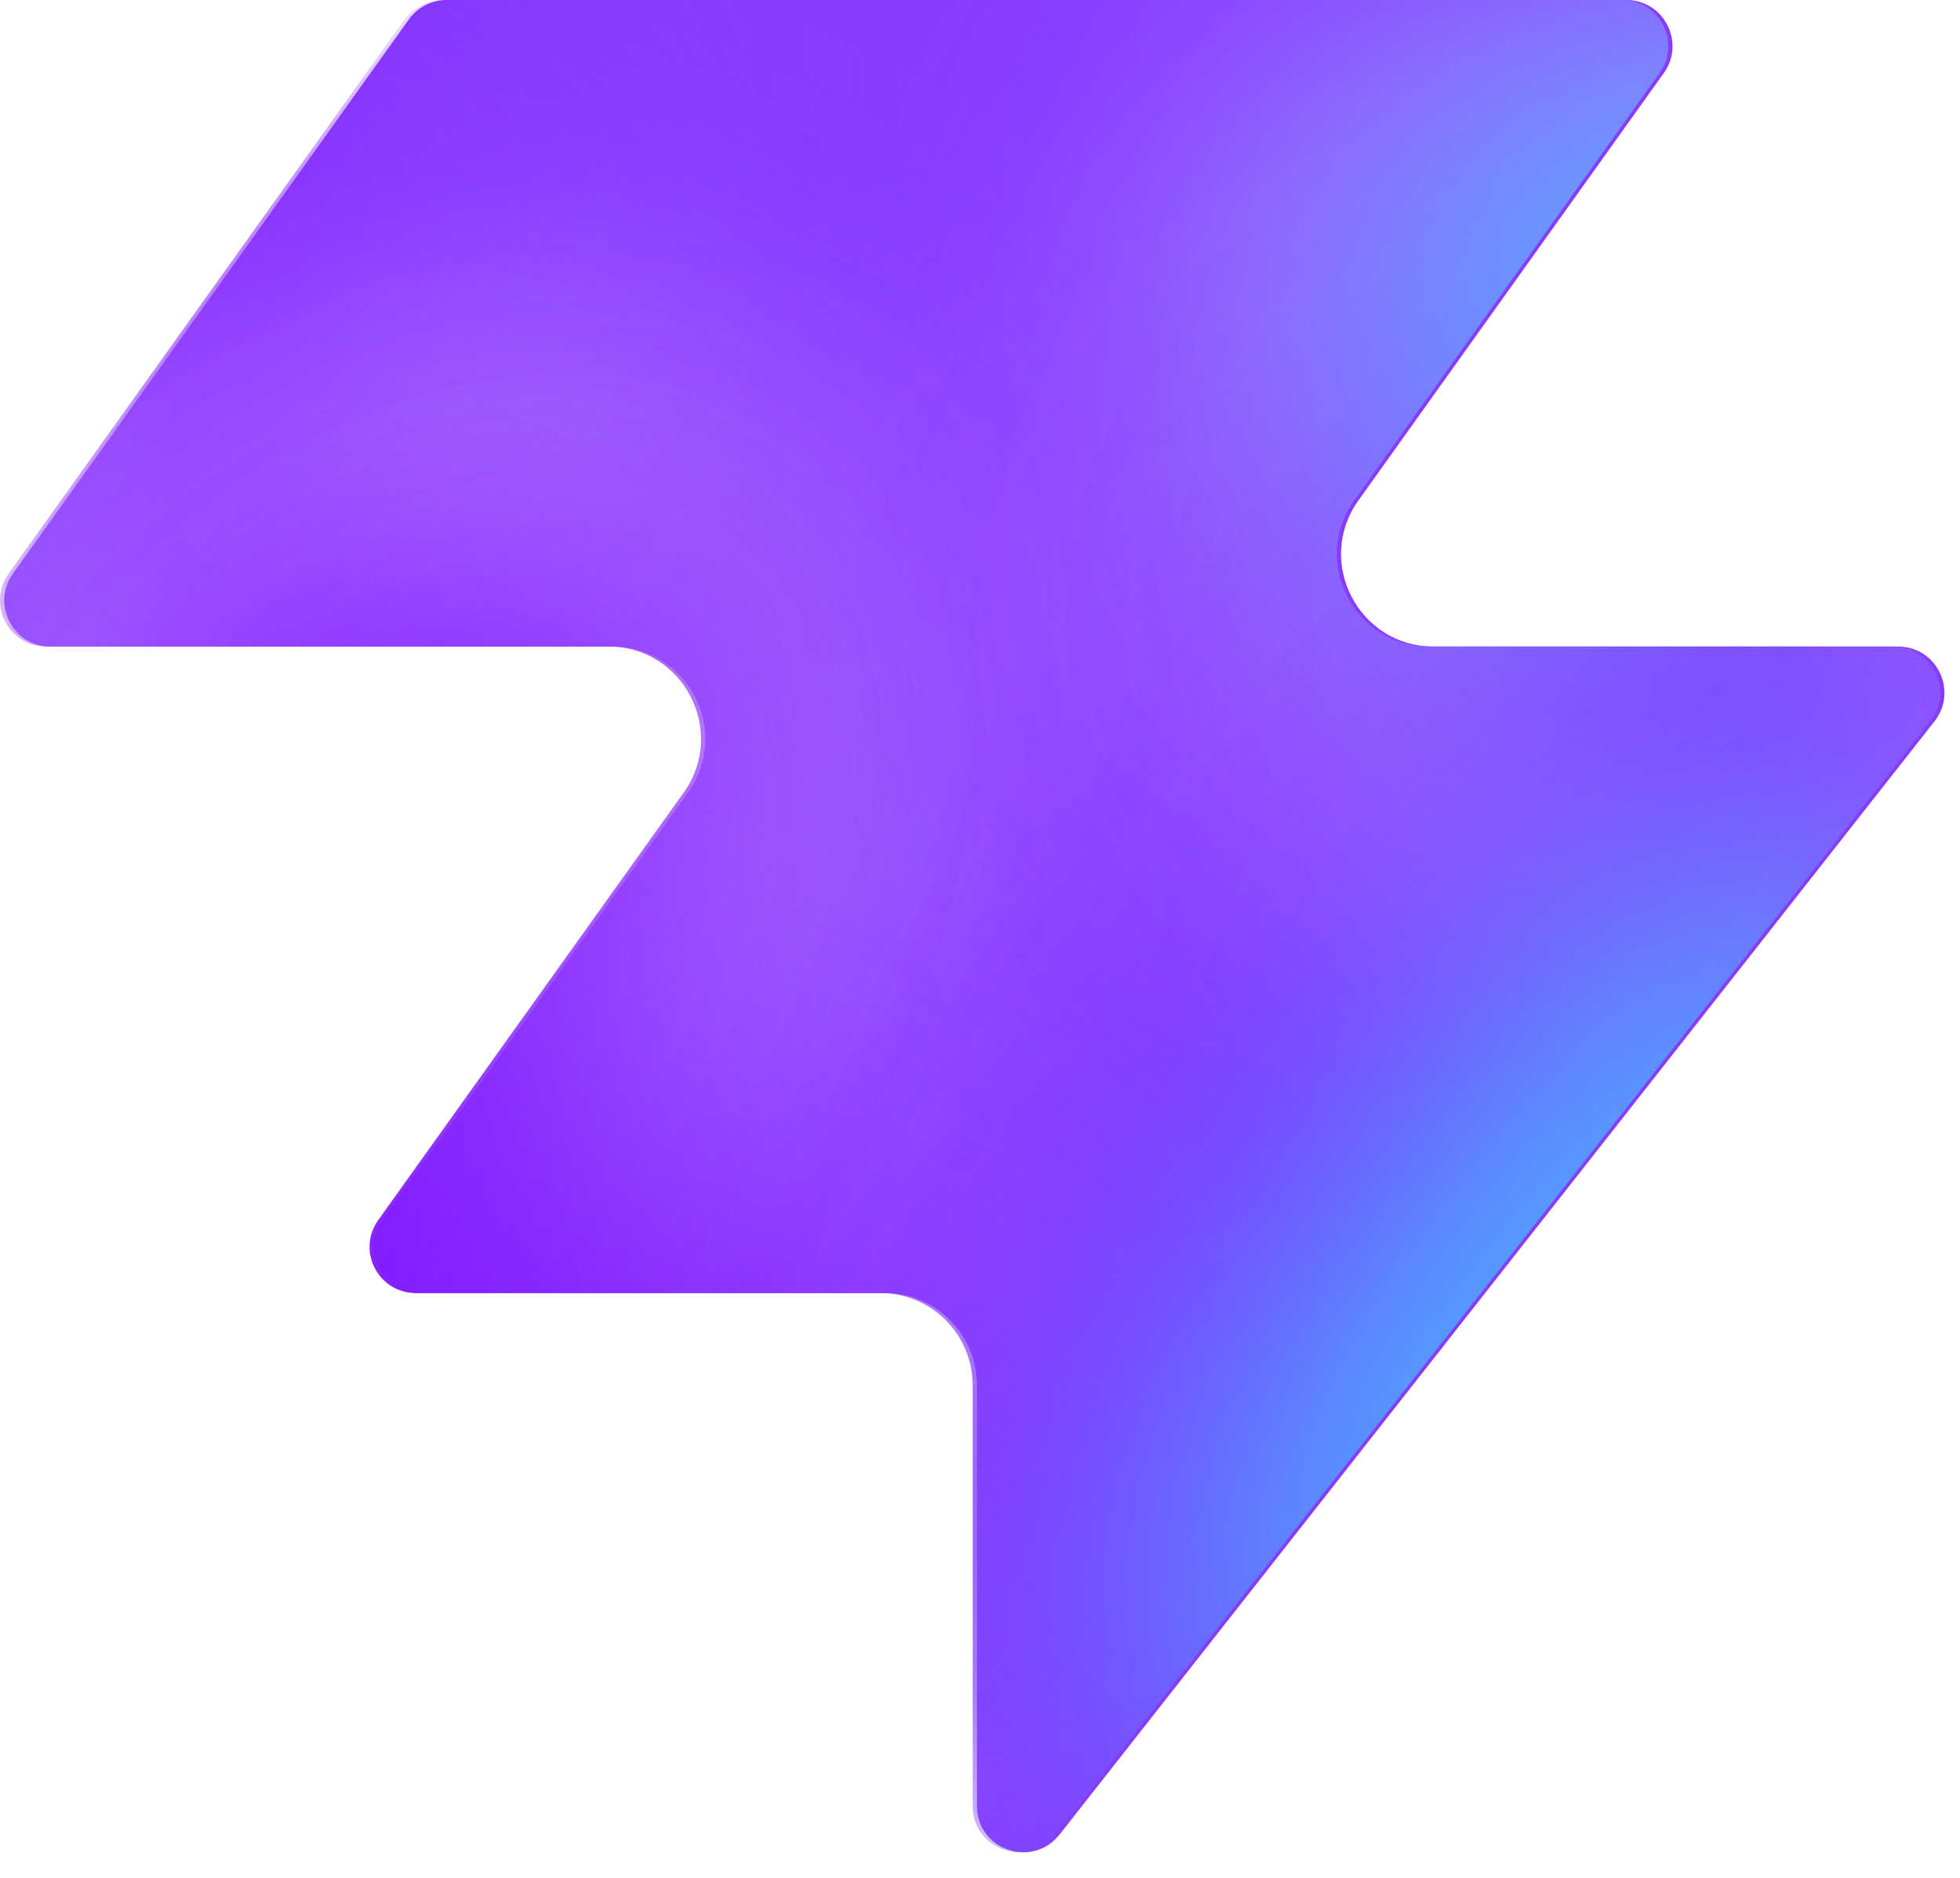
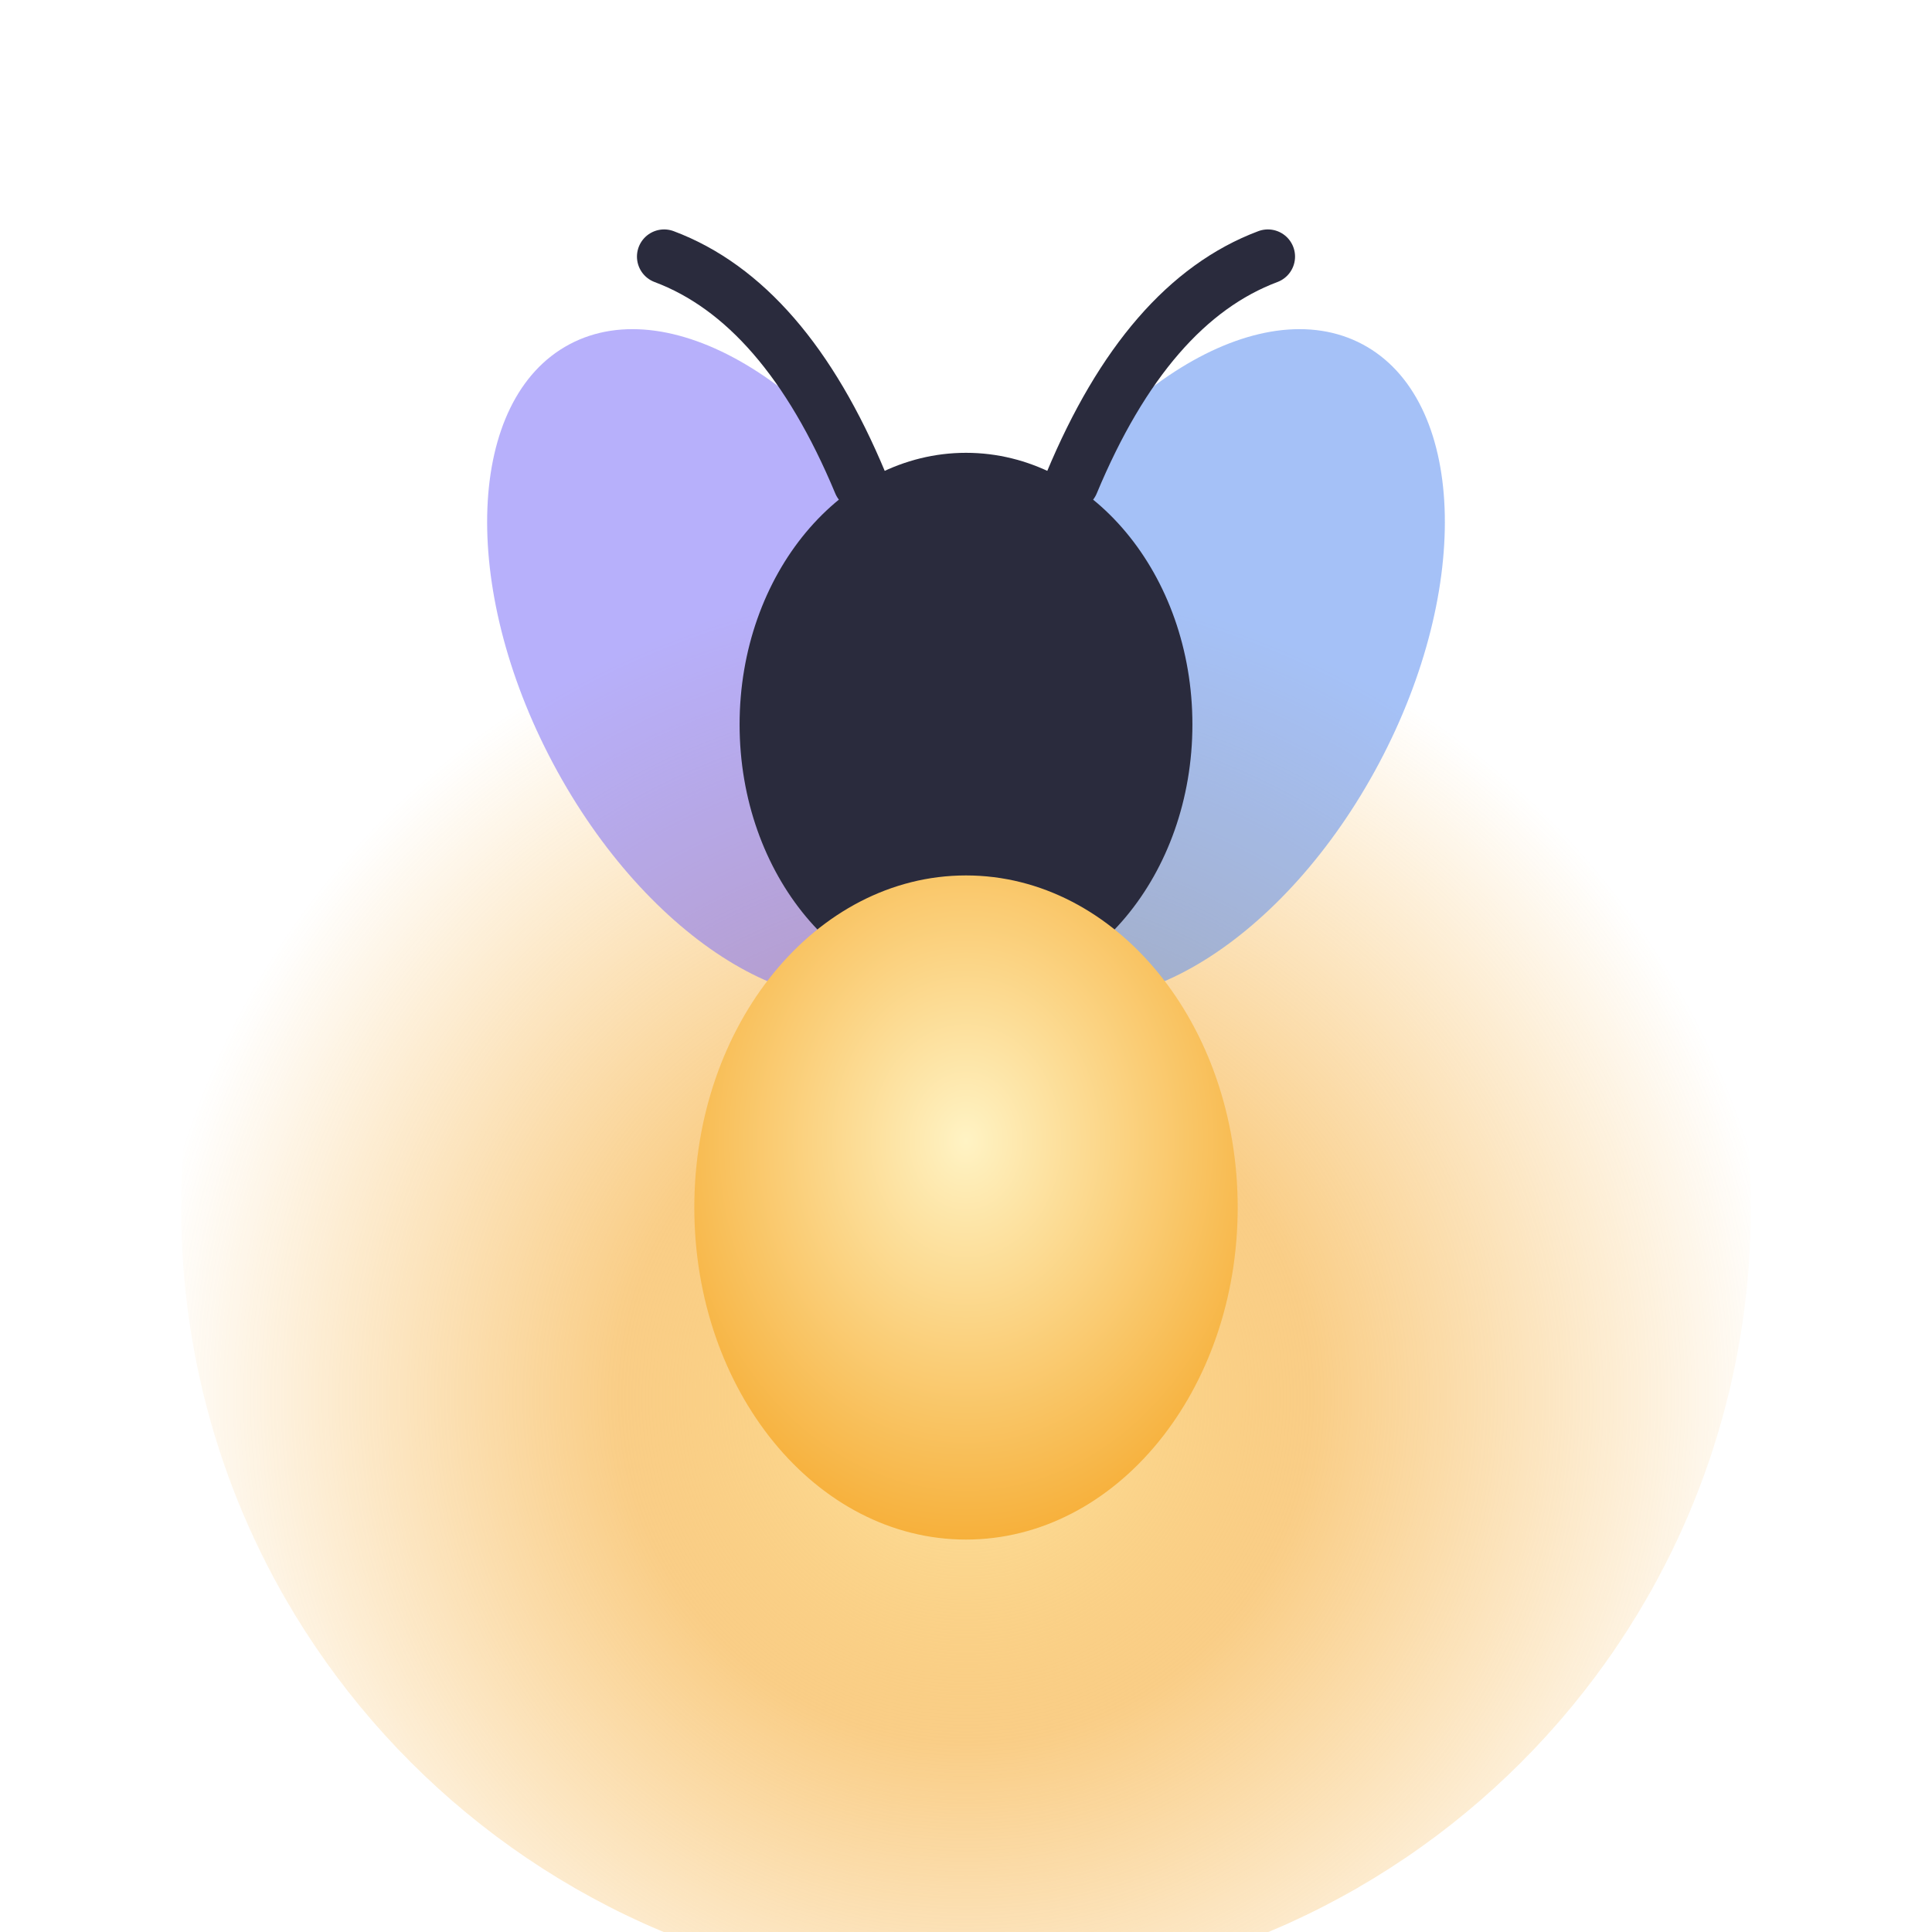
- <svg xmlns="http://www.w3.org/2000/svg" width="48" height="46" fill="none" viewBox="0 0 48 46">
-   <path fill="#863bff" d="M25.946 44.938c-.664.845-2.021.375-2.021-.698V33.937a2.26 2.26 0 0 0-2.262-2.262H10.287c-.92 0-1.456-1.04-.92-1.788l7.48-10.471c1.07-1.497 0-3.578-1.842-3.578H1.237c-.92 0-1.456-1.04-.92-1.788L10.013.474c.214-.297.556-.474.92-.474h28.894c.92 0 1.456 1.04.92 1.788l-7.48 10.471c-1.07 1.498 0 3.579 1.842 3.579h11.377c.943 0 1.473 1.088.89 1.83L25.947 44.94z" style="fill:#863bff;fill:color(display-p3 .525 .23 1);fill-opacity:1" />
-   <mask id="a" width="48" height="46" x="0" y="0" maskUnits="userSpaceOnUse" style="mask-type:alpha">
-     <path fill="#000" d="M25.842 44.938c-.664.844-2.021.375-2.021-.698V33.937a2.26 2.26 0 0 0-2.262-2.262H10.183c-.92 0-1.456-1.04-.92-1.788l7.48-10.471c1.07-1.498 0-3.579-1.842-3.579H1.133c-.92 0-1.456-1.04-.92-1.787L9.91.473c.214-.297.556-.474.92-.474h28.894c.92 0 1.456 1.04.92 1.788l-7.48 10.471c-1.07 1.498 0 3.578 1.842 3.578h11.377c.943 0 1.473 1.088.89 1.832L25.843 44.94z" style="fill:#000;fill-opacity:1" />
-   </mask>
-   <g mask="url(#a)">
-     <g filter="url(#b)">
-       <ellipse cx="5.508" cy="14.704" fill="#ede6ff" rx="5.508" ry="14.704" style="fill:#ede6ff;fill:color(display-p3 .927 .903 1);fill-opacity:1" transform="matrix(.00324 1 1 -.00324 -4.47 31.516)" />
-     </g>
-     <g filter="url(#c)">
-       <ellipse cx="10.399" cy="29.851" fill="#ede6ff" rx="10.399" ry="29.851" style="fill:#ede6ff;fill:color(display-p3 .927 .903 1);fill-opacity:1" transform="matrix(.00324 1 1 -.00324 -39.328 7.883)" />
-     </g>
-     <g filter="url(#d)">
-       <ellipse cx="5.508" cy="30.487" fill="#7e14ff" rx="5.508" ry="30.487" style="fill:#7e14ff;fill:color(display-p3 .492 .077 1);fill-opacity:1" transform="rotate(89.814 -25.913 -14.639)scale(1 -1)" />
-     </g>
-     <g filter="url(#e)">
-       <ellipse cx="5.508" cy="30.599" fill="#7e14ff" rx="5.508" ry="30.599" style="fill:#7e14ff;fill:color(display-p3 .492 .077 1);fill-opacity:1" transform="rotate(89.814 -32.644 -3.334)scale(1 -1)" />
-     </g>
-     <g filter="url(#f)">
-       <ellipse cx="5.508" cy="30.599" fill="#7e14ff" rx="5.508" ry="30.599" style="fill:#7e14ff;fill:color(display-p3 .492 .077 1);fill-opacity:1" transform="matrix(.00324 1 1 -.00324 -34.34 30.47)" />
-     </g>
-     <g filter="url(#g)">
-       <ellipse cx="14.072" cy="22.078" fill="#ede6ff" rx="14.072" ry="22.078" style="fill:#ede6ff;fill:color(display-p3 .927 .903 1);fill-opacity:1" transform="rotate(93.35 24.506 48.493)scale(-1 1)" />
-     </g>
-     <g filter="url(#h)">
-       <ellipse cx="3.47" cy="21.501" fill="#7e14ff" rx="3.47" ry="21.501" style="fill:#7e14ff;fill:color(display-p3 .492 .077 1);fill-opacity:1" transform="rotate(89.009 28.708 47.59)scale(-1 1)" />
-     </g>
-     <g filter="url(#i)">
-       <ellipse cx="3.47" cy="21.501" fill="#7e14ff" rx="3.47" ry="21.501" style="fill:#7e14ff;fill:color(display-p3 .492 .077 1);fill-opacity:1" transform="rotate(89.009 28.708 47.59)scale(-1 1)" />
-     </g>
-     <g filter="url(#j)">
-       <ellipse cx=".387" cy="8.972" fill="#7e14ff" rx="4.407" ry="29.108" style="fill:#7e14ff;fill:color(display-p3 .492 .077 1);fill-opacity:1" transform="rotate(39.51 .387 8.972)" />
-     </g>
-     <g filter="url(#k)">
-       <ellipse cx="47.523" cy="-6.092" fill="#7e14ff" rx="4.407" ry="29.108" style="fill:#7e14ff;fill:color(display-p3 .492 .077 1);fill-opacity:1" transform="rotate(37.892 47.523 -6.092)" />
-     </g>
-     <g filter="url(#l)">
-       <ellipse cx="41.412" cy="6.333" fill="#47bfff" rx="5.971" ry="9.665" style="fill:#47bfff;fill:color(display-p3 .28 .748 1);fill-opacity:1" transform="rotate(37.892 41.412 6.333)" />
-     </g>
-     <g filter="url(#m)">
-       <ellipse cx="-1.879" cy="38.332" fill="#7e14ff" rx="4.407" ry="29.108" style="fill:#7e14ff;fill:color(display-p3 .492 .077 1);fill-opacity:1" transform="rotate(37.892 -1.88 38.332)" />
-     </g>
-     <g filter="url(#n)">
-       <ellipse cx="-1.879" cy="38.332" fill="#7e14ff" rx="4.407" ry="29.108" style="fill:#7e14ff;fill:color(display-p3 .492 .077 1);fill-opacity:1" transform="rotate(37.892 -1.88 38.332)" />
-     </g>
-     <g filter="url(#o)">
-       <ellipse cx="35.651" cy="29.907" fill="#7e14ff" rx="4.407" ry="29.108" style="fill:#7e14ff;fill:color(display-p3 .492 .077 1);fill-opacity:1" transform="rotate(37.892 35.651 29.907)" />
-     </g>
-     <g filter="url(#p)">
-       <ellipse cx="38.418" cy="32.4" fill="#47bfff" rx="5.971" ry="15.297" style="fill:#47bfff;fill:color(display-p3 .28 .748 1);fill-opacity:1" transform="rotate(37.892 38.418 32.4)" />
-     </g>
-   </g>
+ <svg xmlns="http://www.w3.org/2000/svg" viewBox="0 0 64 64">
  <defs>
-     <filter id="b" width="60.045" height="41.654" x="-19.77" y="16.149" color-interpolation-filters="sRGB" filterUnits="userSpaceOnUse">
-       <feFlood flood-opacity="0" result="BackgroundImageFix" />
-       <feBlend in="SourceGraphic" in2="BackgroundImageFix" result="shape" />
-       <feGaussianBlur result="effect1_foregroundBlur_2002_17158" stdDeviation="7.659" />
-     </filter>
-     <filter id="c" width="90.34" height="51.437" x="-54.613" y="-7.533" color-interpolation-filters="sRGB" filterUnits="userSpaceOnUse">
-       <feFlood flood-opacity="0" result="BackgroundImageFix" />
-       <feBlend in="SourceGraphic" in2="BackgroundImageFix" result="shape" />
-       <feGaussianBlur result="effect1_foregroundBlur_2002_17158" stdDeviation="7.659" />
-     </filter>
-     <filter id="d" width="79.355" height="29.4" x="-49.64" y="2.03" color-interpolation-filters="sRGB" filterUnits="userSpaceOnUse">
-       <feFlood flood-opacity="0" result="BackgroundImageFix" />
-       <feBlend in="SourceGraphic" in2="BackgroundImageFix" result="shape" />
-       <feGaussianBlur result="effect1_foregroundBlur_2002_17158" stdDeviation="4.596" />
-     </filter>
-     <filter id="e" width="79.579" height="29.4" x="-45.045" y="20.029" color-interpolation-filters="sRGB" filterUnits="userSpaceOnUse">
-       <feFlood flood-opacity="0" result="BackgroundImageFix" />
-       <feBlend in="SourceGraphic" in2="BackgroundImageFix" result="shape" />
-       <feGaussianBlur result="effect1_foregroundBlur_2002_17158" stdDeviation="4.596" />
-     </filter>
-     <filter id="f" width="79.579" height="29.4" x="-43.513" y="21.178" color-interpolation-filters="sRGB" filterUnits="userSpaceOnUse">
-       <feFlood flood-opacity="0" result="BackgroundImageFix" />
-       <feBlend in="SourceGraphic" in2="BackgroundImageFix" result="shape" />
-       <feGaussianBlur result="effect1_foregroundBlur_2002_17158" stdDeviation="4.596" />
-     </filter>
-     <filter id="g" width="74.749" height="58.852" x="15.756" y="-17.901" color-interpolation-filters="sRGB" filterUnits="userSpaceOnUse">
-       <feFlood flood-opacity="0" result="BackgroundImageFix" />
-       <feBlend in="SourceGraphic" in2="BackgroundImageFix" result="shape" />
-       <feGaussianBlur result="effect1_foregroundBlur_2002_17158" stdDeviation="7.659" />
-     </filter>
-     <filter id="h" width="61.377" height="25.362" x="23.548" y="2.284" color-interpolation-filters="sRGB" filterUnits="userSpaceOnUse">
-       <feFlood flood-opacity="0" result="BackgroundImageFix" />
-       <feBlend in="SourceGraphic" in2="BackgroundImageFix" result="shape" />
-       <feGaussianBlur result="effect1_foregroundBlur_2002_17158" stdDeviation="4.596" />
-     </filter>
-     <filter id="i" width="61.377" height="25.362" x="23.548" y="2.284" color-interpolation-filters="sRGB" filterUnits="userSpaceOnUse">
-       <feFlood flood-opacity="0" result="BackgroundImageFix" />
-       <feBlend in="SourceGraphic" in2="BackgroundImageFix" result="shape" />
-       <feGaussianBlur result="effect1_foregroundBlur_2002_17158" stdDeviation="4.596" />
-     </filter>
-     <filter id="j" width="56.045" height="63.649" x="-27.636" y="-22.853" color-interpolation-filters="sRGB" filterUnits="userSpaceOnUse">
-       <feFlood flood-opacity="0" result="BackgroundImageFix" />
-       <feBlend in="SourceGraphic" in2="BackgroundImageFix" result="shape" />
-       <feGaussianBlur result="effect1_foregroundBlur_2002_17158" stdDeviation="4.596" />
-     </filter>
-     <filter id="k" width="54.814" height="64.646" x="20.116" y="-38.415" color-interpolation-filters="sRGB" filterUnits="userSpaceOnUse">
-       <feFlood flood-opacity="0" result="BackgroundImageFix" />
-       <feBlend in="SourceGraphic" in2="BackgroundImageFix" result="shape" />
-       <feGaussianBlur result="effect1_foregroundBlur_2002_17158" stdDeviation="4.596" />
-     </filter>
-     <filter id="l" width="33.541" height="35.313" x="24.641" y="-11.323" color-interpolation-filters="sRGB" filterUnits="userSpaceOnUse">
-       <feFlood flood-opacity="0" result="BackgroundImageFix" />
-       <feBlend in="SourceGraphic" in2="BackgroundImageFix" result="shape" />
-       <feGaussianBlur result="effect1_foregroundBlur_2002_17158" stdDeviation="4.596" />
-     </filter>
-     <filter id="m" width="54.814" height="64.646" x="-29.286" y="6.009" color-interpolation-filters="sRGB" filterUnits="userSpaceOnUse">
-       <feFlood flood-opacity="0" result="BackgroundImageFix" />
-       <feBlend in="SourceGraphic" in2="BackgroundImageFix" result="shape" />
-       <feGaussianBlur result="effect1_foregroundBlur_2002_17158" stdDeviation="4.596" />
-     </filter>
-     <filter id="n" width="54.814" height="64.646" x="-29.286" y="6.009" color-interpolation-filters="sRGB" filterUnits="userSpaceOnUse">
-       <feFlood flood-opacity="0" result="BackgroundImageFix" />
-       <feBlend in="SourceGraphic" in2="BackgroundImageFix" result="shape" />
-       <feGaussianBlur result="effect1_foregroundBlur_2002_17158" stdDeviation="4.596" />
-     </filter>
-     <filter id="o" width="54.814" height="64.646" x="8.244" y="-2.416" color-interpolation-filters="sRGB" filterUnits="userSpaceOnUse">
-       <feFlood flood-opacity="0" result="BackgroundImageFix" />
-       <feBlend in="SourceGraphic" in2="BackgroundImageFix" result="shape" />
-       <feGaussianBlur result="effect1_foregroundBlur_2002_17158" stdDeviation="4.596" />
-     </filter>
-     <filter id="p" width="39.409" height="43.623" x="18.713" y="10.588" color-interpolation-filters="sRGB" filterUnits="userSpaceOnUse">
-       <feFlood flood-opacity="0" result="BackgroundImageFix" />
-       <feBlend in="SourceGraphic" in2="BackgroundImageFix" result="shape" />
-       <feGaussianBlur result="effect1_foregroundBlur_2002_17158" stdDeviation="4.596" />
-     </filter>
+     <radialGradient id="glow" cx="50%" cy="62%" r="52%">
+       <stop offset="0%" stop-color="#FFE9A8" stop-opacity="0.95" />
+       <stop offset="42%" stop-color="#F5A524" stop-opacity="0.55" />
+       <stop offset="100%" stop-color="#F5A524" stop-opacity="0" />
+     </radialGradient>
+     <radialGradient id="belly" cx="50%" cy="40%" r="70%">
+       <stop offset="0%" stop-color="#FFF3C4" />
+       <stop offset="100%" stop-color="#F5A524" />
+     </radialGradient>
  </defs>
+   <circle cx="32" cy="40" r="26" fill="url(#glow)" />
+   <ellipse cx="24.5" cy="22" rx="7" ry="12" fill="#7C6FF7" opacity="0.55" transform="rotate(-28 24.5 22)" />
+   <ellipse cx="39.5" cy="22" rx="7" ry="12" fill="#5B8EF0" opacity="0.55" transform="rotate(28 39.5 22)" />
+   <ellipse cx="32" cy="24" rx="7.5" ry="9" fill="#2A2B3D" />
+   <ellipse cx="32" cy="40" rx="9" ry="11" fill="url(#belly)" />
+   <path d="M28.5 16 Q26 10 22 8.5" stroke="#2A2B3D" stroke-width="1.8" stroke-linecap="round" fill="none" />
+   <path d="M35.5 16 Q38 10 42 8.5" stroke="#2A2B3D" stroke-width="1.8" stroke-linecap="round" fill="none" />
</svg>
